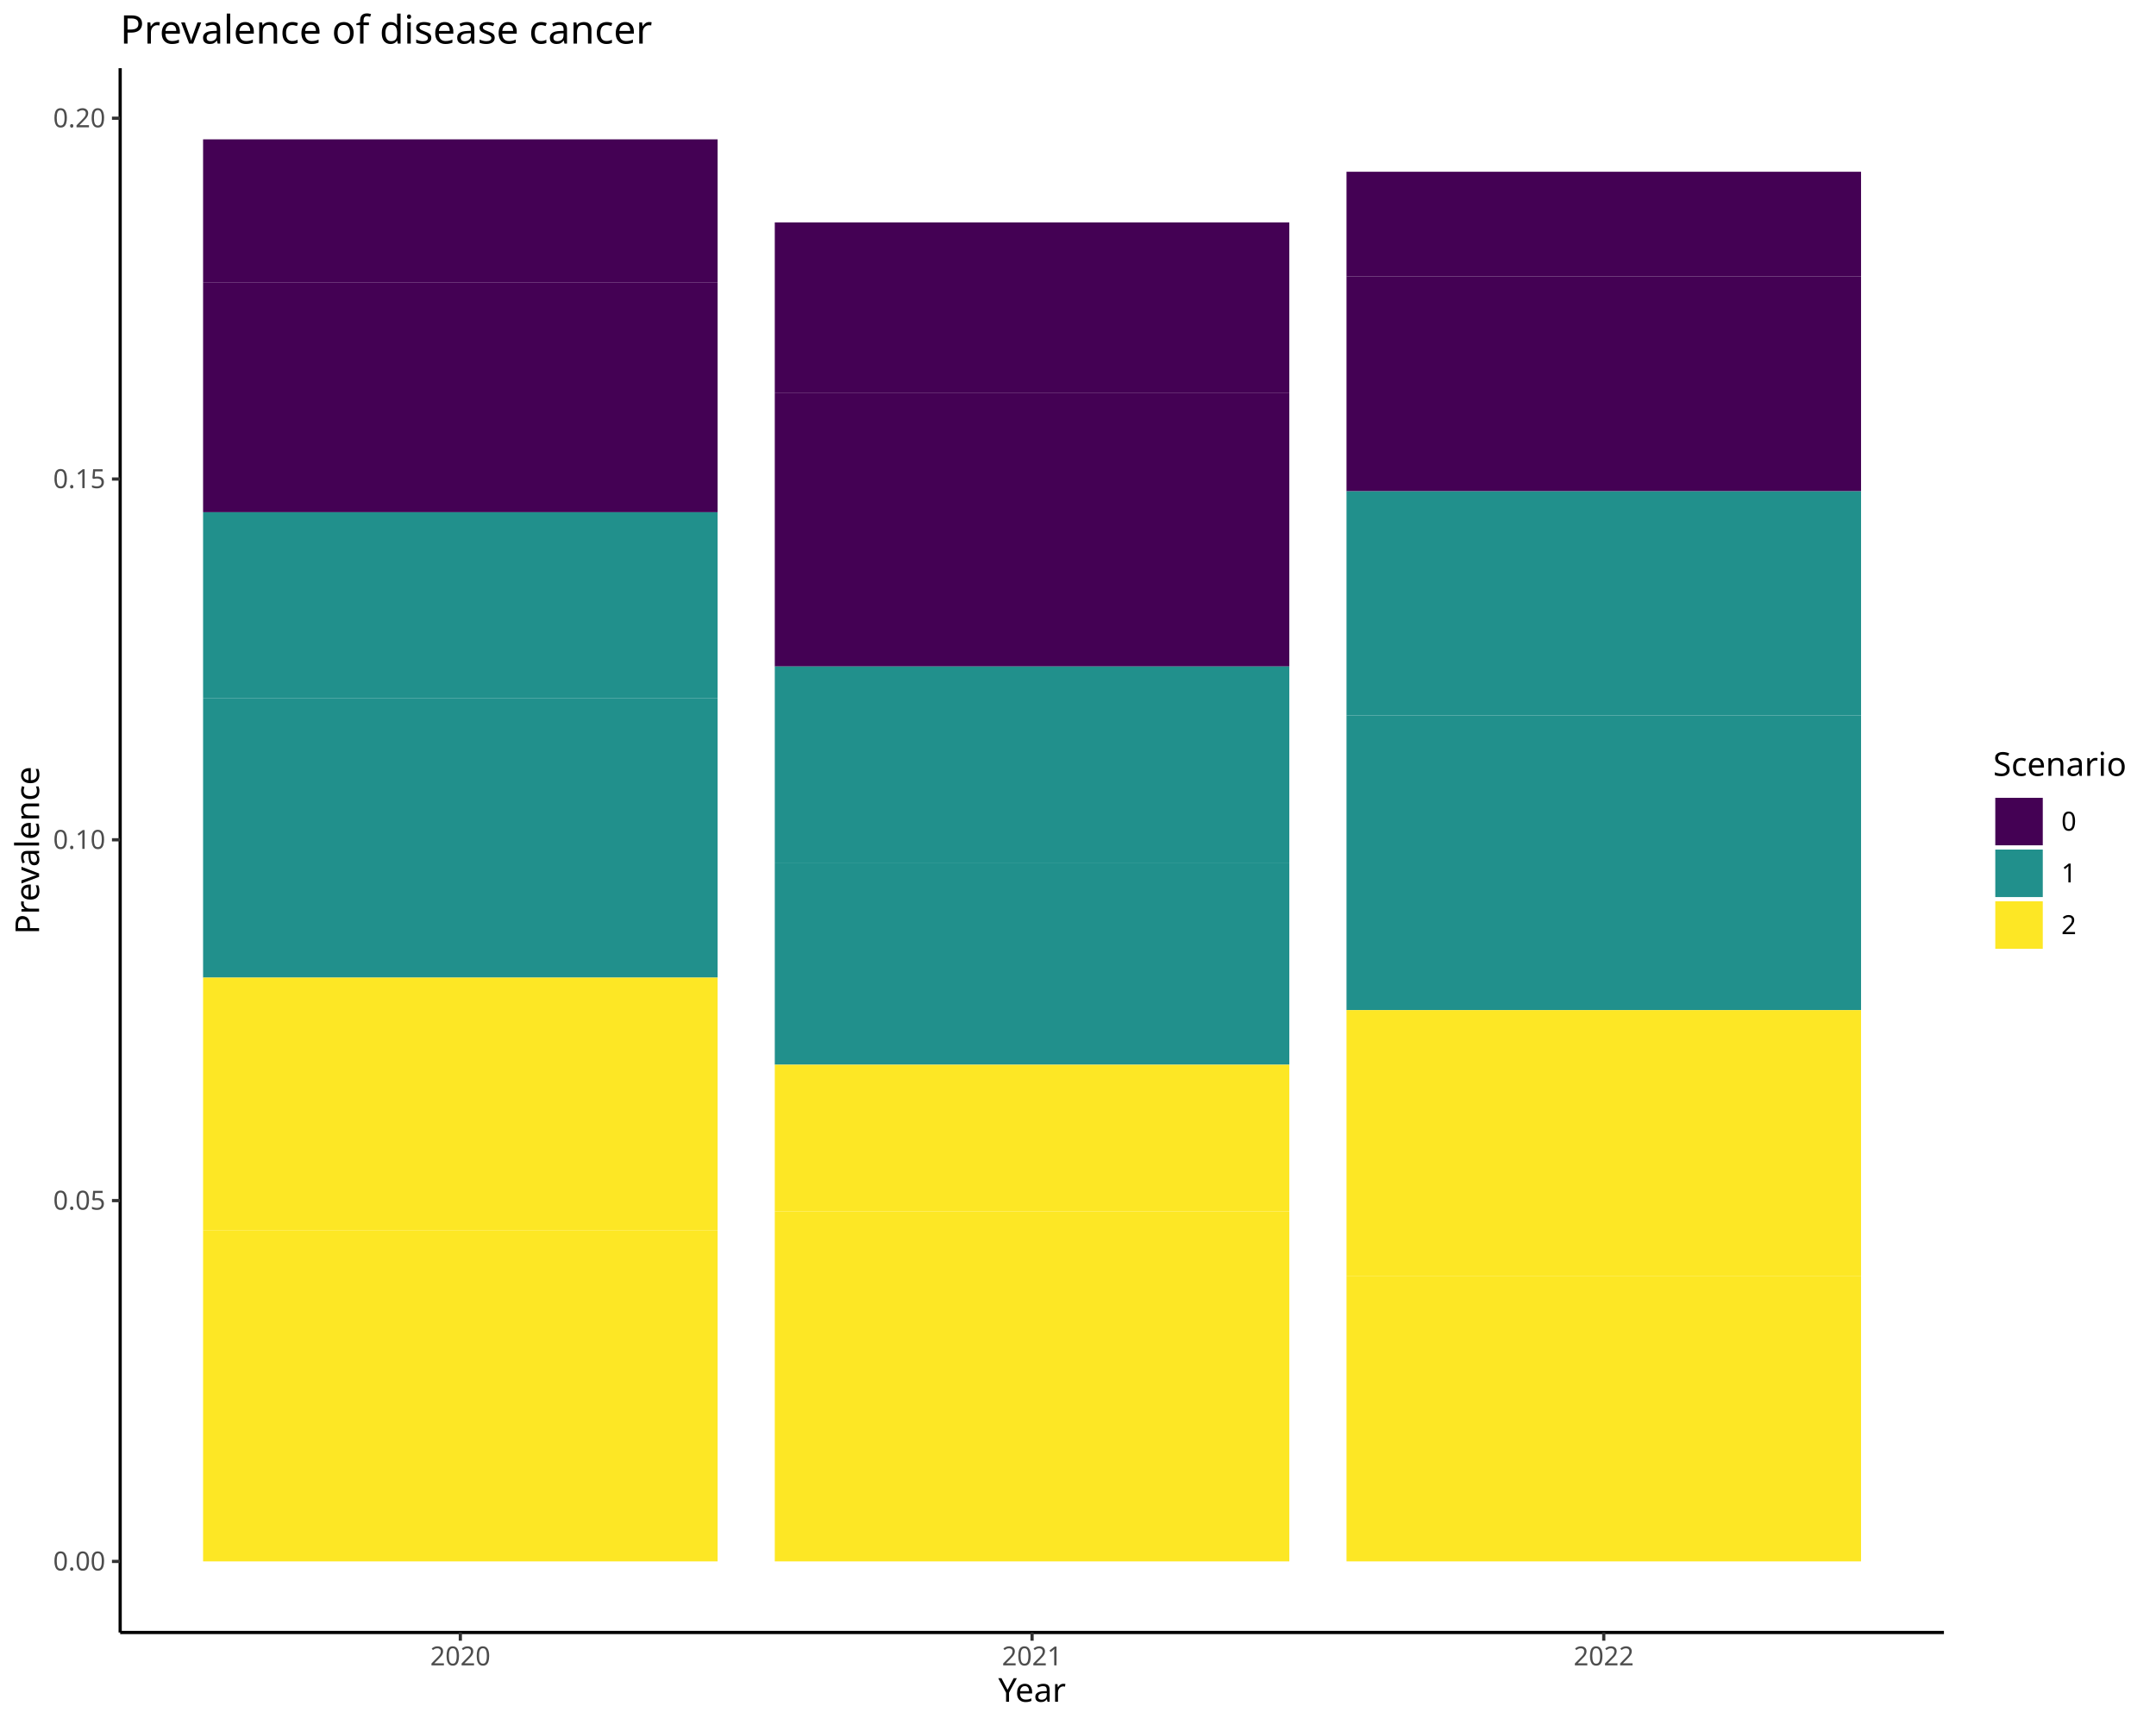
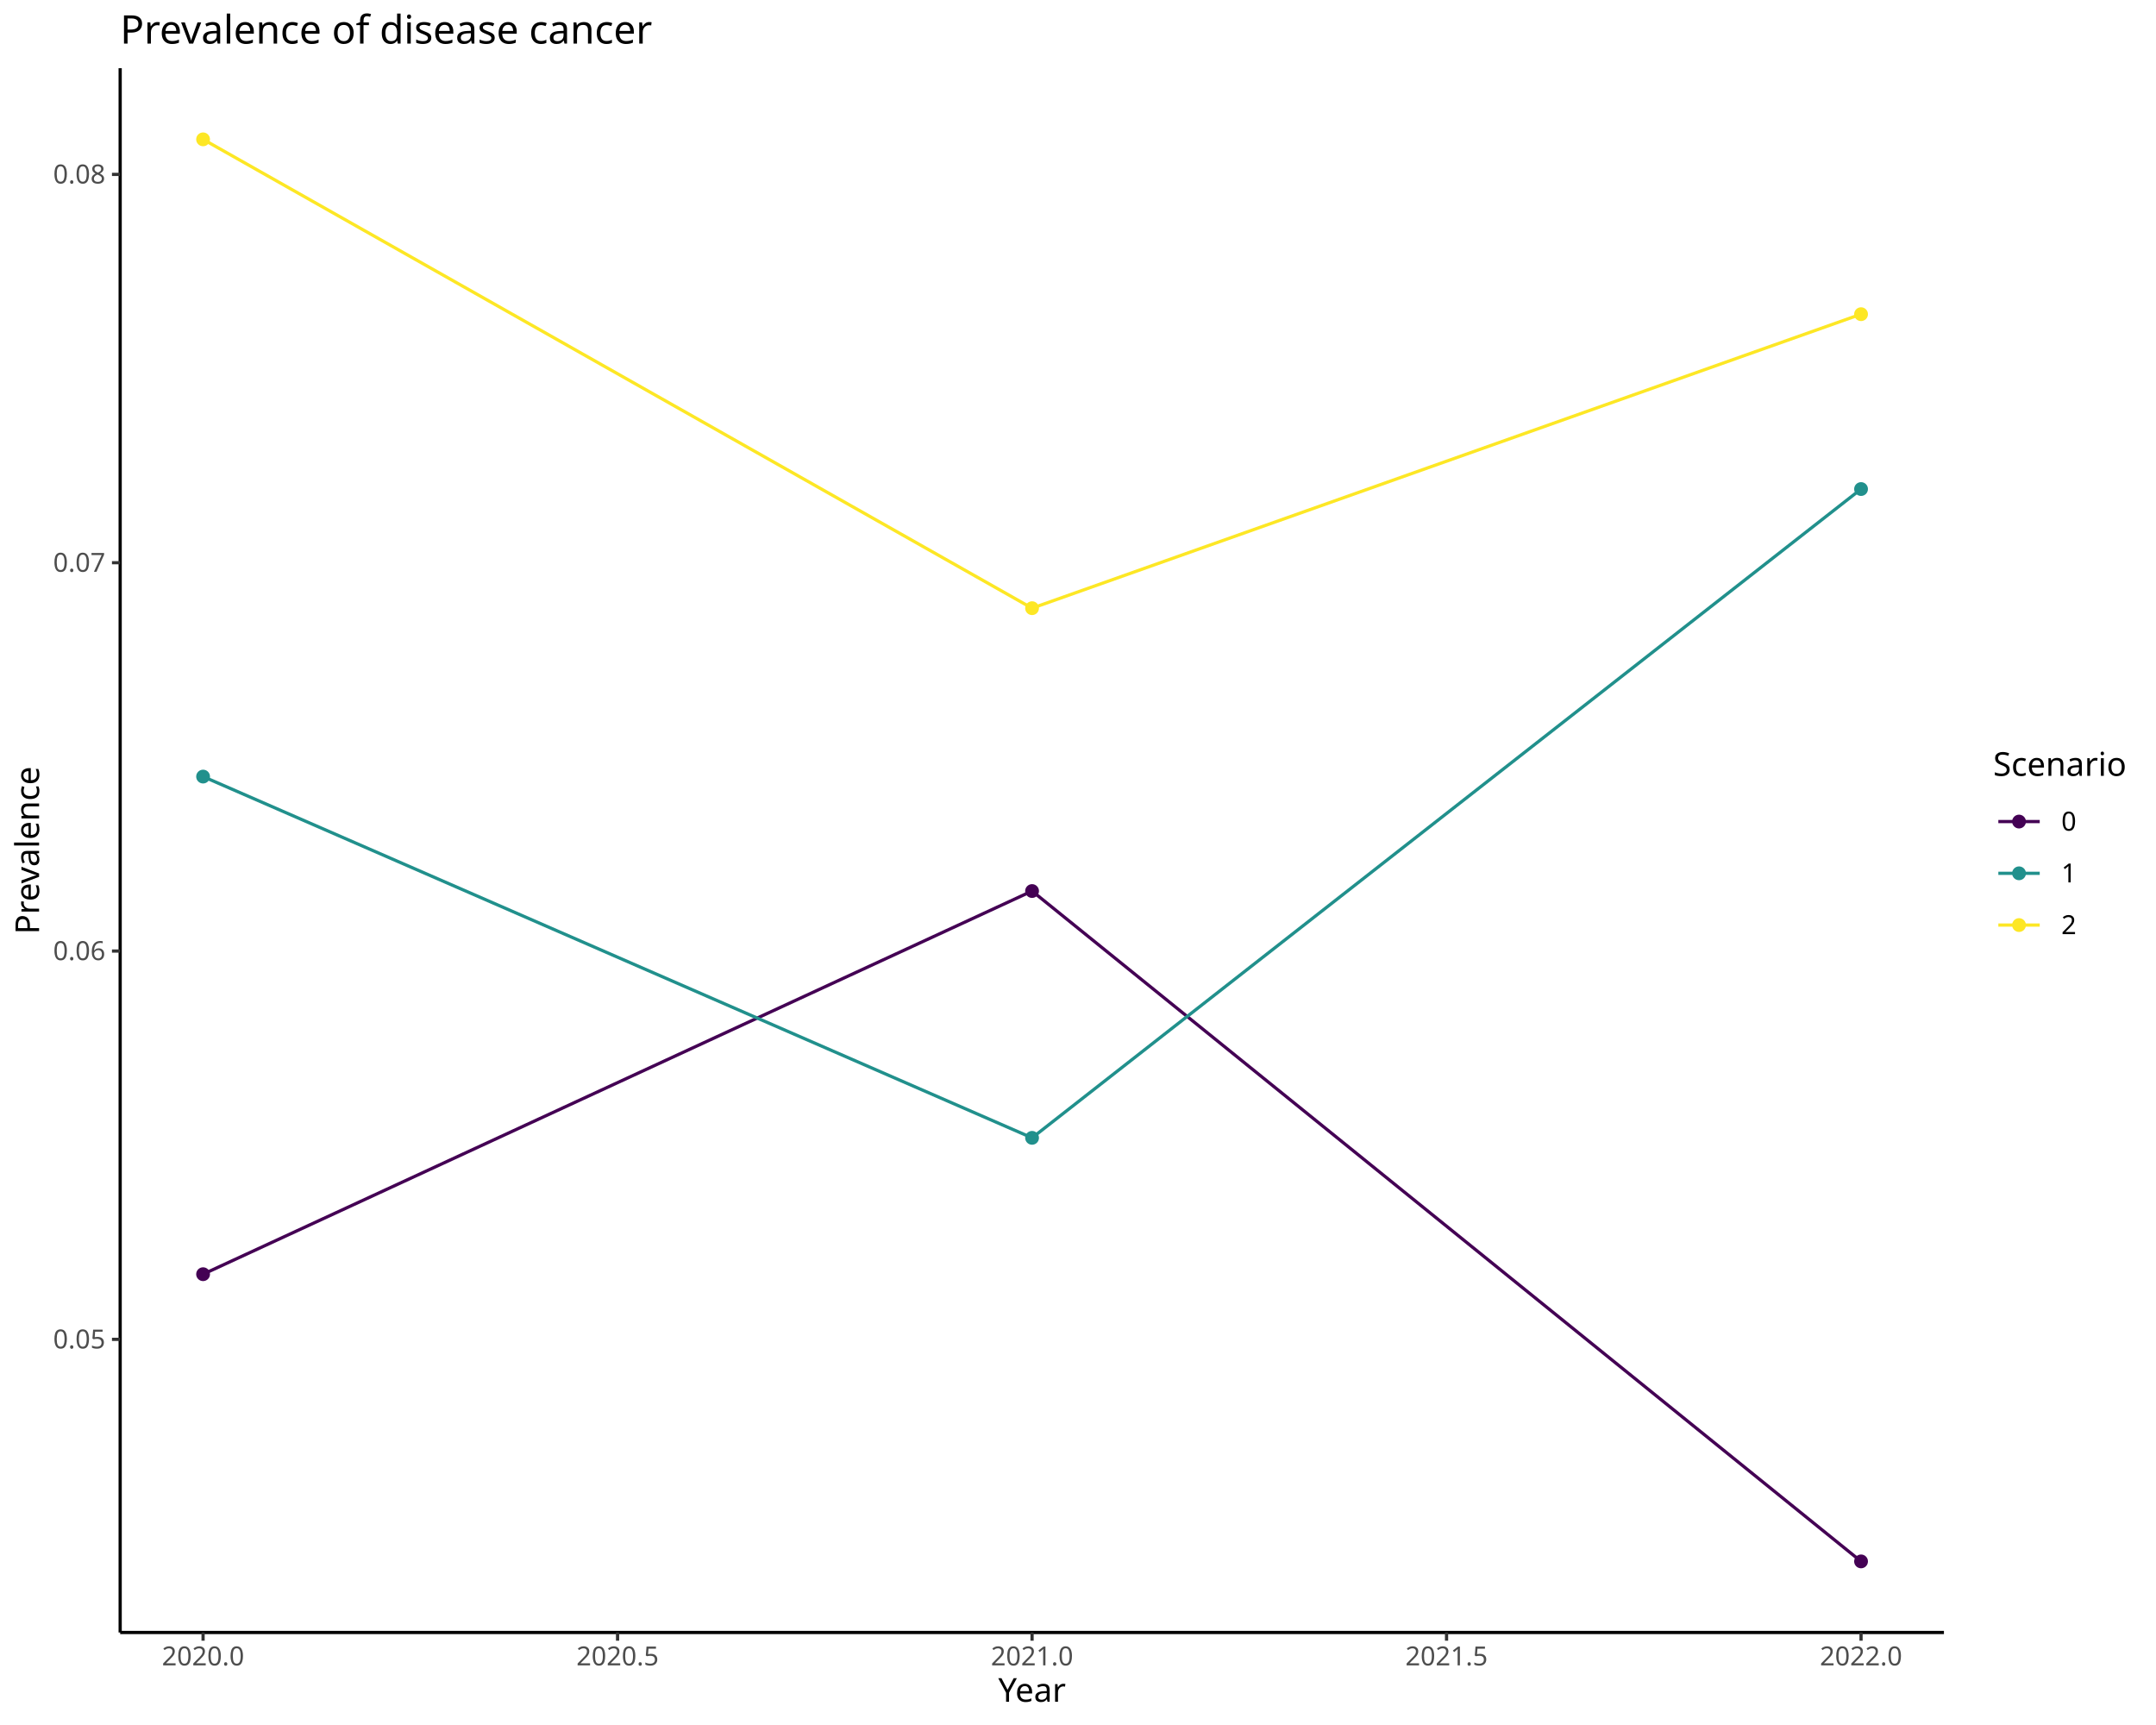
<svg xmlns="http://www.w3.org/2000/svg" class="svglite" data-engine-version="2.0" width="720.00pt" height="576.00pt" viewBox="0 0 720.00 576.00">
  <defs>
    <style type="text/css">
    .svglite line, .svglite polyline, .svglite polygon, .svglite path, .svglite rect, .svglite circle {
      fill: none;
      stroke: #000000;
      stroke-linecap: round;
      stroke-linejoin: round;
      stroke-miterlimit: 10.00;
    }
  </style>
  </defs>
  <rect width="100%" height="100%" style="stroke: none; fill: #FFFFFF;" />
  <defs>
    <clipPath id="cpMC4wMHw3MjAuMDB8MC4wMHw1NzYuMDA=">
      <rect x="0.00" y="0.00" width="720.00" height="576.00" />
    </clipPath>
  </defs>
  <g clip-path="url(#cpMC4wMHw3MjAuMDB8MC4wMHw1NzYuMDA=)">
    <rect x="0.00" y="0.00" width="720.00" height="576.00" style="stroke-width: 1.07; stroke: #FFFFFF; fill: #FFFFFF;" />
  </g>
  <defs>
    <clipPath id="cpNDAuMTN8NjQ5LjE4fDIyLjc4fDU0NS4xMQ==">
      <rect x="40.13" y="22.78" width="609.05" height="522.33" />
    </clipPath>
  </defs>
  <g clip-path="url(#cpNDAuMTN8NjQ5LjE4fDIyLjc4fDU0NS4xMQ==)">
    <rect x="40.13" y="22.78" width="609.05" height="522.33" style="stroke-width: 1.07; stroke: none; fill: #FFFFFF;" />
-     <rect x="67.82" y="94.26" width="171.83" height="76.78" style="stroke-width: 1.07; stroke: none; stroke-linecap: butt; stroke-linejoin: miter; fill: #440154;" />
-     <rect x="258.74" y="131.10" width="171.83" height="91.45" style="stroke-width: 1.07; stroke: none; stroke-linecap: butt; stroke-linejoin: miter; fill: #440154;" />
-     <rect x="449.67" y="92.35" width="171.83" height="71.70" style="stroke-width: 1.07; stroke: none; stroke-linecap: butt; stroke-linejoin: miter; fill: #440154;" />
-     <rect x="67.82" y="233.20" width="171.83" height="93.24" style="stroke-width: 1.07; stroke: none; stroke-linecap: butt; stroke-linejoin: miter; fill: #21908C;" />
-     <rect x="258.74" y="288.27" width="171.83" height="67.25" style="stroke-width: 1.07; stroke: none; stroke-linecap: butt; stroke-linejoin: miter; fill: #21908C;" />
-     <rect x="449.67" y="238.86" width="171.83" height="98.43" style="stroke-width: 1.07; stroke: none; stroke-linecap: butt; stroke-linejoin: miter; fill: #21908C;" />
-     <rect x="67.82" y="410.77" width="171.83" height="110.60" style="stroke-width: 1.07; stroke: none; stroke-linecap: butt; stroke-linejoin: miter; fill: #FDE725;" />
-     <rect x="258.74" y="404.51" width="171.83" height="116.86" style="stroke-width: 1.07; stroke: none; stroke-linecap: butt; stroke-linejoin: miter; fill: #FDE725;" />
-     <rect x="449.67" y="426.02" width="171.83" height="95.35" style="stroke-width: 1.07; stroke: none; stroke-linecap: butt; stroke-linejoin: miter; fill: #FDE725;" />
-     <rect x="67.82" y="46.53" width="171.83" height="47.74" style="stroke-width: 1.07; stroke: none; stroke-linecap: butt; stroke-linejoin: miter; fill: #440154;" />
-     <rect x="258.74" y="74.26" width="171.83" height="56.84" style="stroke-width: 1.07; stroke: none; stroke-linecap: butt; stroke-linejoin: miter; fill: #440154;" />
-     <rect x="449.67" y="57.35" width="171.83" height="35.00" style="stroke-width: 1.07; stroke: none; stroke-linecap: butt; stroke-linejoin: miter; fill: #440154;" />
-     <rect x="67.82" y="171.04" width="171.83" height="62.16" style="stroke-width: 1.07; stroke: none; stroke-linecap: butt; stroke-linejoin: miter; fill: #21908C;" />
-     <rect x="258.74" y="222.55" width="171.83" height="65.72" style="stroke-width: 1.07; stroke: none; stroke-linecap: butt; stroke-linejoin: miter; fill: #21908C;" />
-     <rect x="449.67" y="164.05" width="171.83" height="74.81" style="stroke-width: 1.07; stroke: none; stroke-linecap: butt; stroke-linejoin: miter; fill: #21908C;" />
-     <rect x="67.82" y="326.44" width="171.83" height="84.33" style="stroke-width: 1.07; stroke: none; stroke-linecap: butt; stroke-linejoin: miter; fill: #FDE725;" />
-     <rect x="258.74" y="355.53" width="171.83" height="48.98" style="stroke-width: 1.07; stroke: none; stroke-linecap: butt; stroke-linejoin: miter; fill: #FDE725;" />
-     <rect x="449.67" y="337.29" width="171.83" height="88.73" style="stroke-width: 1.07; stroke: none; stroke-linecap: butt; stroke-linejoin: miter; fill: #FDE725;" />
+     <circle cx="67.82" cy="425.47" r="1.95" style="stroke-width: 0.71; stroke: #440154; fill: #440154;" />
+     <circle cx="67.82" cy="259.31" r="1.95" style="stroke-width: 0.71; stroke: #21908C; fill: #21908C;" />
+     <circle cx="67.82" cy="46.53" r="1.95" style="stroke-width: 0.71; stroke: #FDE725; fill: #FDE725;" />
+     <circle cx="344.66" cy="297.53" r="1.95" style="stroke-width: 0.71; stroke: #440154; fill: #440154;" />
+     <circle cx="344.66" cy="379.94" r="1.95" style="stroke-width: 0.71; stroke: #21908C; fill: #21908C;" />
+     <circle cx="344.66" cy="203.08" r="1.95" style="stroke-width: 0.71; stroke: #FDE725; fill: #FDE725;" />
+     <circle cx="621.50" cy="521.37" r="1.95" style="stroke-width: 0.71; stroke: #440154; fill: #440154;" />
+     <circle cx="621.50" cy="163.30" r="1.95" style="stroke-width: 0.71; stroke: #21908C; fill: #21908C;" />
+     <circle cx="621.50" cy="104.91" r="1.95" style="stroke-width: 0.71; stroke: #FDE725; fill: #FDE725;" />
+     <polyline points="67.82,425.47 344.66,297.53 621.50,521.37 " style="stroke-width: 1.07; stroke: #440154; stroke-linecap: butt;" />
+     <polyline points="67.82,259.31 344.66,379.94 621.50,163.30 " style="stroke-width: 1.07; stroke: #21908C; stroke-linecap: butt;" />
+     <polyline points="67.82,46.53 344.66,203.08 621.50,104.91 " style="stroke-width: 1.07; stroke: #FDE725; stroke-linecap: butt;" />
  </g>
  <g clip-path="url(#cpMC4wMHw3MjAuMDB8MC4wMHw1NzYuMDA=)">
    <polyline points="40.13,545.11 40.13,22.78 " style="stroke-width: 1.07; stroke-linecap: butt;" />
-     <text x="35.20" y="524.40" text-anchor="end" style="font-size: 8.80px; fill: #4D4D4D; font-family: sans;" textLength="17.13px" lengthAdjust="spacingAndGlyphs">0.00</text>
-     <text x="35.20" y="403.92" text-anchor="end" style="font-size: 8.80px; fill: #4D4D4D; font-family: sans;" textLength="17.13px" lengthAdjust="spacingAndGlyphs">0.05</text>
-     <text x="35.20" y="283.45" text-anchor="end" style="font-size: 8.80px; fill: #4D4D4D; font-family: sans;" textLength="17.13px" lengthAdjust="spacingAndGlyphs">0.10</text>
-     <text x="35.20" y="162.98" text-anchor="end" style="font-size: 8.80px; fill: #4D4D4D; font-family: sans;" textLength="17.13px" lengthAdjust="spacingAndGlyphs">0.15</text>
-     <text x="35.20" y="42.50" text-anchor="end" style="font-size: 8.80px; fill: #4D4D4D; font-family: sans;" textLength="17.13px" lengthAdjust="spacingAndGlyphs">0.20</text>
-     <polyline points="37.39,521.37 40.13,521.37 " style="stroke-width: 1.07; stroke: #333333; stroke-linecap: butt;" />
-     <polyline points="37.39,400.90 40.13,400.90 " style="stroke-width: 1.07; stroke: #333333; stroke-linecap: butt;" />
-     <polyline points="37.39,280.42 40.13,280.42 " style="stroke-width: 1.07; stroke: #333333; stroke-linecap: butt;" />
-     <polyline points="37.39,159.95 40.13,159.95 " style="stroke-width: 1.07; stroke: #333333; stroke-linecap: butt;" />
-     <polyline points="37.39,39.47 40.13,39.47 " style="stroke-width: 1.07; stroke: #333333; stroke-linecap: butt;" />
+     <text x="35.20" y="450.26" text-anchor="end" style="font-size: 8.80px; fill: #4D4D4D; font-family: sans;" textLength="17.13px" lengthAdjust="spacingAndGlyphs">0.05</text>
+     <text x="35.20" y="320.59" text-anchor="end" style="font-size: 8.80px; fill: #4D4D4D; font-family: sans;" textLength="17.13px" lengthAdjust="spacingAndGlyphs">0.06</text>
+     <text x="35.20" y="190.92" text-anchor="end" style="font-size: 8.80px; fill: #4D4D4D; font-family: sans;" textLength="17.13px" lengthAdjust="spacingAndGlyphs">0.07</text>
+     <text x="35.20" y="61.26" text-anchor="end" style="font-size: 8.80px; fill: #4D4D4D; font-family: sans;" textLength="17.13px" lengthAdjust="spacingAndGlyphs">0.08</text>
+     <polyline points="37.39,447.23 40.13,447.23 " style="stroke-width: 1.07; stroke: #333333; stroke-linecap: butt;" />
+     <polyline points="37.39,317.56 40.13,317.56 " style="stroke-width: 1.07; stroke: #333333; stroke-linecap: butt;" />
+     <polyline points="37.39,187.90 40.13,187.90 " style="stroke-width: 1.07; stroke: #333333; stroke-linecap: butt;" />
+     <polyline points="37.39,58.23 40.13,58.23 " style="stroke-width: 1.07; stroke: #333333; stroke-linecap: butt;" />
    <polyline points="40.13,545.11 649.18,545.11 " style="stroke-width: 1.07; stroke-linecap: butt;" />
-     <polyline points="153.73,547.85 153.73,545.11 " style="stroke-width: 1.07; stroke: #333333; stroke-linecap: butt;" />
+     <polyline points="67.82,547.85 67.82,545.11 " style="stroke-width: 1.07; stroke: #333333; stroke-linecap: butt;" />
+     <polyline points="206.24,547.85 206.24,545.11 " style="stroke-width: 1.07; stroke: #333333; stroke-linecap: butt;" />
    <polyline points="344.66,547.85 344.66,545.11 " style="stroke-width: 1.07; stroke: #333333; stroke-linecap: butt;" />
-     <polyline points="535.58,547.85 535.58,545.11 " style="stroke-width: 1.07; stroke: #333333; stroke-linecap: butt;" />
-     <text x="153.73" y="556.10" text-anchor="middle" style="font-size: 8.80px; fill: #4D4D4D; font-family: sans;" textLength="19.58px" lengthAdjust="spacingAndGlyphs">2020</text>
-     <text x="344.66" y="556.10" text-anchor="middle" style="font-size: 8.80px; fill: #4D4D4D; font-family: sans;" textLength="19.58px" lengthAdjust="spacingAndGlyphs">2021</text>
-     <text x="535.58" y="556.10" text-anchor="middle" style="font-size: 8.80px; fill: #4D4D4D; font-family: sans;" textLength="19.58px" lengthAdjust="spacingAndGlyphs">2022</text>
+     <polyline points="483.08,547.85 483.08,545.11 " style="stroke-width: 1.07; stroke: #333333; stroke-linecap: butt;" />
+     <polyline points="621.50,547.85 621.50,545.11 " style="stroke-width: 1.07; stroke: #333333; stroke-linecap: butt;" />
+     <text x="67.82" y="556.10" text-anchor="middle" style="font-size: 8.80px; fill: #4D4D4D; font-family: sans;" textLength="26.92px" lengthAdjust="spacingAndGlyphs">2020.0</text>
+     <text x="206.24" y="556.10" text-anchor="middle" style="font-size: 8.80px; fill: #4D4D4D; font-family: sans;" textLength="26.92px" lengthAdjust="spacingAndGlyphs">2020.5</text>
+     <text x="344.66" y="556.10" text-anchor="middle" style="font-size: 8.80px; fill: #4D4D4D; font-family: sans;" textLength="26.92px" lengthAdjust="spacingAndGlyphs">2021.0</text>
+     <text x="483.08" y="556.10" text-anchor="middle" style="font-size: 8.80px; fill: #4D4D4D; font-family: sans;" textLength="26.92px" lengthAdjust="spacingAndGlyphs">2021.5</text>
+     <text x="621.50" y="556.10" text-anchor="middle" style="font-size: 8.80px; fill: #4D4D4D; font-family: sans;" textLength="26.92px" lengthAdjust="spacingAndGlyphs">2022.0</text>
    <text x="344.66" y="568.24" text-anchor="middle" style="font-size: 11.00px; font-family: sans;" textLength="23.24px" lengthAdjust="spacingAndGlyphs">Year</text>
    <text transform="translate(13.05,283.95) rotate(-90)" text-anchor="middle" style="font-size: 11.00px; font-family: sans;" textLength="55.04px" lengthAdjust="spacingAndGlyphs">Prevalence</text>
    <rect x="660.14" y="244.88" width="54.38" height="78.13" style="stroke-width: 1.07; stroke: none; fill: #FFFFFF;" />
    <text x="665.62" y="259.07" style="font-size: 11.00px; font-family: sans;" textLength="43.42px" lengthAdjust="spacingAndGlyphs">Scenario</text>
    <rect x="665.62" y="265.69" width="17.28" height="17.28" style="stroke-width: 1.07; stroke: none; fill: #FFFFFF;" />
-     <rect x="666.33" y="266.40" width="15.86" height="15.86" style="stroke-width: 1.07; stroke: none; stroke-linecap: butt; stroke-linejoin: miter; fill: #440154;" />
+     <circle cx="674.26" cy="274.33" r="1.95" style="stroke-width: 0.71; stroke: #440154; fill: #440154;" />
+     <line x1="667.35" y1="274.33" x2="681.17" y2="274.33" style="stroke-width: 1.07; stroke: #440154; stroke-linecap: butt;" />
    <rect x="665.62" y="282.97" width="17.28" height="17.28" style="stroke-width: 1.07; stroke: none; fill: #FFFFFF;" />
-     <rect x="666.33" y="283.68" width="15.86" height="15.86" style="stroke-width: 1.07; stroke: none; stroke-linecap: butt; stroke-linejoin: miter; fill: #21908C;" />
+     <circle cx="674.26" cy="291.61" r="1.95" style="stroke-width: 0.71; stroke: #21908C; fill: #21908C;" />
+     <line x1="667.35" y1="291.61" x2="681.17" y2="291.61" style="stroke-width: 1.07; stroke: #21908C; stroke-linecap: butt;" />
    <rect x="665.62" y="300.25" width="17.28" height="17.28" style="stroke-width: 1.07; stroke: none; fill: #FFFFFF;" />
-     <rect x="666.33" y="300.96" width="15.86" height="15.86" style="stroke-width: 1.07; stroke: none; stroke-linecap: butt; stroke-linejoin: miter; fill: #FDE725;" />
+     <circle cx="674.26" cy="308.89" r="1.95" style="stroke-width: 0.71; stroke: #FDE725; fill: #FDE725;" />
+     <line x1="667.35" y1="308.89" x2="681.17" y2="308.89" style="stroke-width: 1.07; stroke: #FDE725; stroke-linecap: butt;" />
    <text x="688.38" y="277.36" style="font-size: 8.80px; font-family: sans;" textLength="4.89px" lengthAdjust="spacingAndGlyphs">0</text>
    <text x="688.38" y="294.64" style="font-size: 8.80px; font-family: sans;" textLength="4.89px" lengthAdjust="spacingAndGlyphs">1</text>
    <text x="688.38" y="311.92" style="font-size: 8.80px; font-family: sans;" textLength="4.89px" lengthAdjust="spacingAndGlyphs">2</text>
    <text x="40.13" y="14.56" style="font-size: 13.20px; font-family: sans;" textLength="173.20px" lengthAdjust="spacingAndGlyphs">Prevalence of disease cancer</text>
  </g>
</svg>
